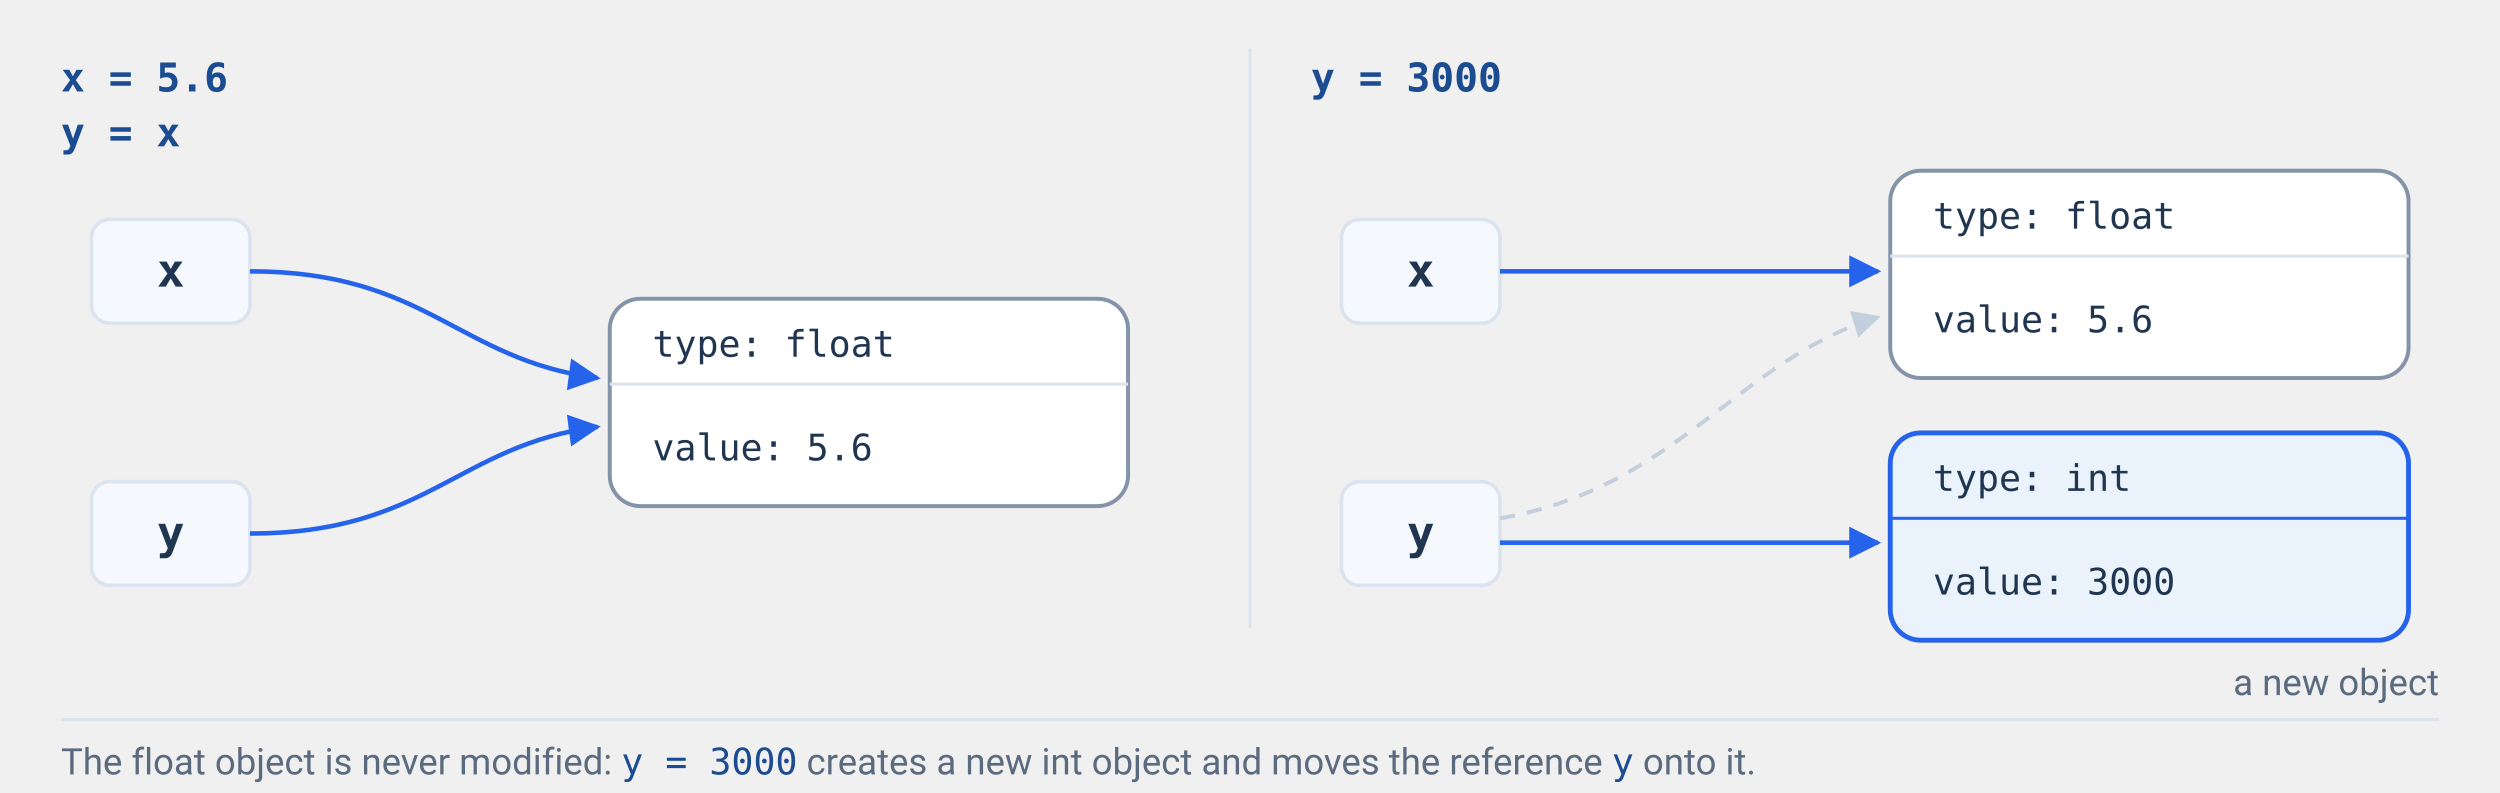
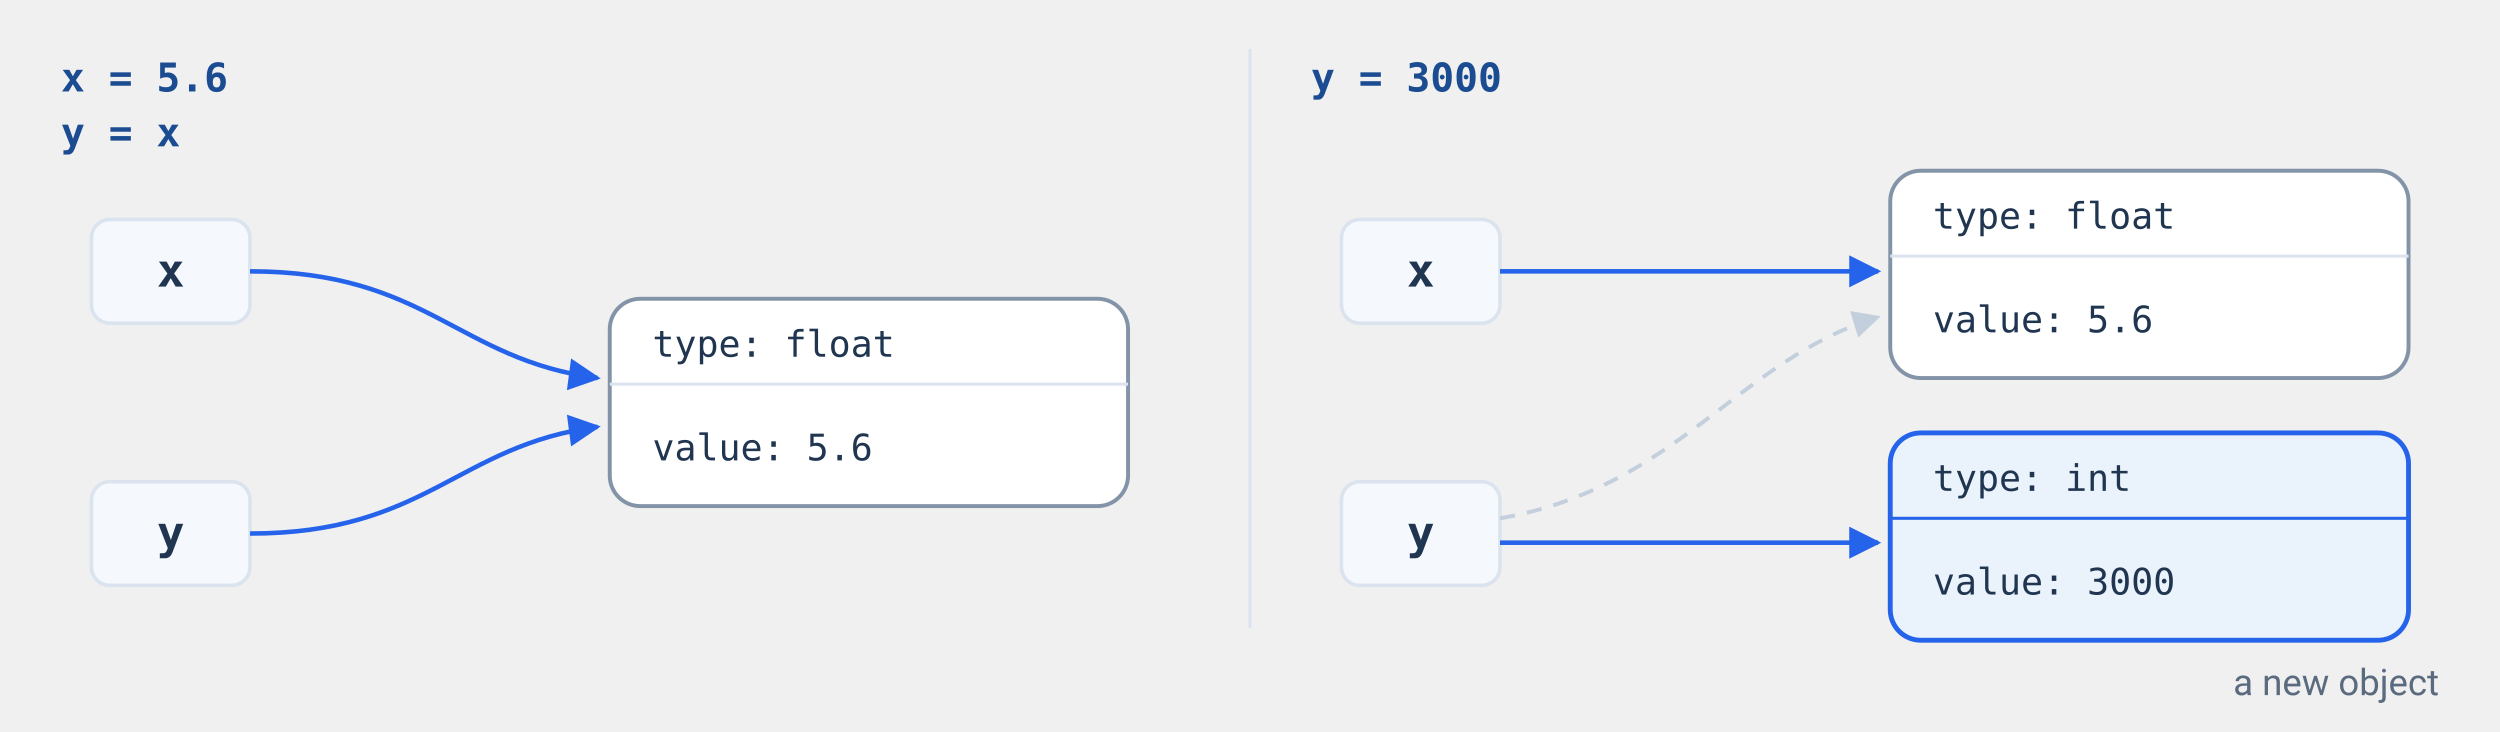
- <svg xmlns="http://www.w3.org/2000/svg" viewBox="0 0 820 260" width="820" height="260" font-family="-apple-system, BlinkMacSystemFont, 'Segoe UI', Roboto, sans-serif">
+ <svg xmlns="http://www.w3.org/2000/svg" viewBox="0 0 820 240" width="820" height="240" font-family="-apple-system, BlinkMacSystemFont, 'Segoe UI', Roboto, sans-serif">
  <defs>
    <marker id="arrow" viewBox="0 0 10 10" refX="9" refY="5" markerWidth="7" markerHeight="7" orient="auto-start-reverse">
      <path d="M 0 0 L 10 5 L 0 10 z" fill="#2563eb" />
    </marker>
    <marker id="faded" viewBox="0 0 10 10" refX="9" refY="5" markerWidth="7" markerHeight="7" orient="auto-start-reverse">
      <path d="M 0 0 L 10 5 L 0 10 z" fill="#c3cfdc" />
    </marker>
    <style>
      .ref   { fill: #f5f9fd; stroke: #dbe4ee; stroke-width: 1.2; }
      .obj   { fill: #ffffff; stroke: #8494a8; stroke-width: 1.3; }
      .new   { fill: #eaf2fb; stroke: #2563eb; stroke-width: 1.6; }
      .var   { font-family: ui-monospace, SFMono-Regular, Menlo, Consolas, monospace; font-size: 15px; fill: #1f3550; font-weight: 700; }
      .field { font-family: ui-monospace, SFMono-Regular, Menlo, Consolas, monospace; font-size: 12px; fill: #1f3550; }
      .code  { font-family: ui-monospace, SFMono-Regular, Menlo, Consolas, monospace; font-size: 13px; fill: #1b4b91; font-weight: 600; }
      .label { font-size: 12px; fill: #5b6b7f; }
      .mono  { font-family: ui-monospace, SFMono-Regular, Menlo, Consolas, monospace; fill: #1b4b91; }
      .link  { stroke: #2563eb; stroke-width: 1.5; fill: none; }
      .gone  { stroke: #c3cfdc; stroke-width: 1.3; stroke-dasharray: 5 4; fill: none; }
    </style>
  </defs>
  <text class="code" x="20" y="30">x = 5.6</text>
  <text class="code" x="20" y="48">y = x</text>
  <rect class="ref" x="30" y="72" width="52" height="34" rx="6" />
  <text class="var" x="56" y="94" text-anchor="middle">x</text>
  <rect class="ref" x="30" y="158" width="52" height="34" rx="6" />
  <text class="var" x="56" y="180" text-anchor="middle">y</text>
  <rect class="obj" x="200" y="98" width="170" height="68" rx="10" />
  <line x1="200" y1="126" x2="370" y2="126" stroke="#dbe4ee" />
  <text class="field" x="214" y="117">type: float</text>
  <text class="field" x="214" y="151">value: 5.6</text>
  <path class="link" d="M 82 89 C 140 89, 150 118, 196 124" marker-end="url(#arrow)" />
  <path class="link" d="M 82 175 C 140 175, 150 146, 196 140" marker-end="url(#arrow)" />
  <line x1="410" y1="16" x2="410" y2="206" stroke="#dbe4ee" stroke-width="1" />
  <text class="code" x="430" y="30">y = 3000</text>
  <rect class="ref" x="440" y="72" width="52" height="34" rx="6" />
  <text class="var" x="466" y="94" text-anchor="middle">x</text>
  <rect class="ref" x="440" y="158" width="52" height="34" rx="6" />
  <text class="var" x="466" y="180" text-anchor="middle">y</text>
  <rect class="obj" x="620" y="56" width="170" height="68" rx="10" />
  <line x1="620" y1="84" x2="790" y2="84" stroke="#dbe4ee" />
  <text class="field" x="634" y="75">type: float</text>
  <text class="field" x="634" y="109">value: 5.6</text>
  <rect class="new" x="620" y="142" width="170" height="68" rx="10" />
  <line x1="620" y1="170" x2="790" y2="170" stroke="#2563eb" stroke-width="1" />
  <text class="field" x="634" y="161">type: int</text>
  <text class="field" x="634" y="195">value: 3000</text>
  <text class="label" x="800" y="228" text-anchor="end">a new object</text>
  <path class="link" d="M 492 89 H 616" marker-end="url(#arrow)" />
  <path class="gone" d="M 492 170 C 550 160, 570 118, 616 104" marker-end="url(#faded)" />
  <path class="link" d="M 492 178 H 616" marker-end="url(#arrow)" />
-   <line x1="20" y1="236" x2="800" y2="236" stroke="#dbe4ee" stroke-width="1" />
-   <text class="label" x="20" y="254">The float object is never modified: <tspan class="mono">y = 3000</tspan> creates a new int object and moves the reference <tspan class="mono">y</tspan> onto it.</text>
</svg>
